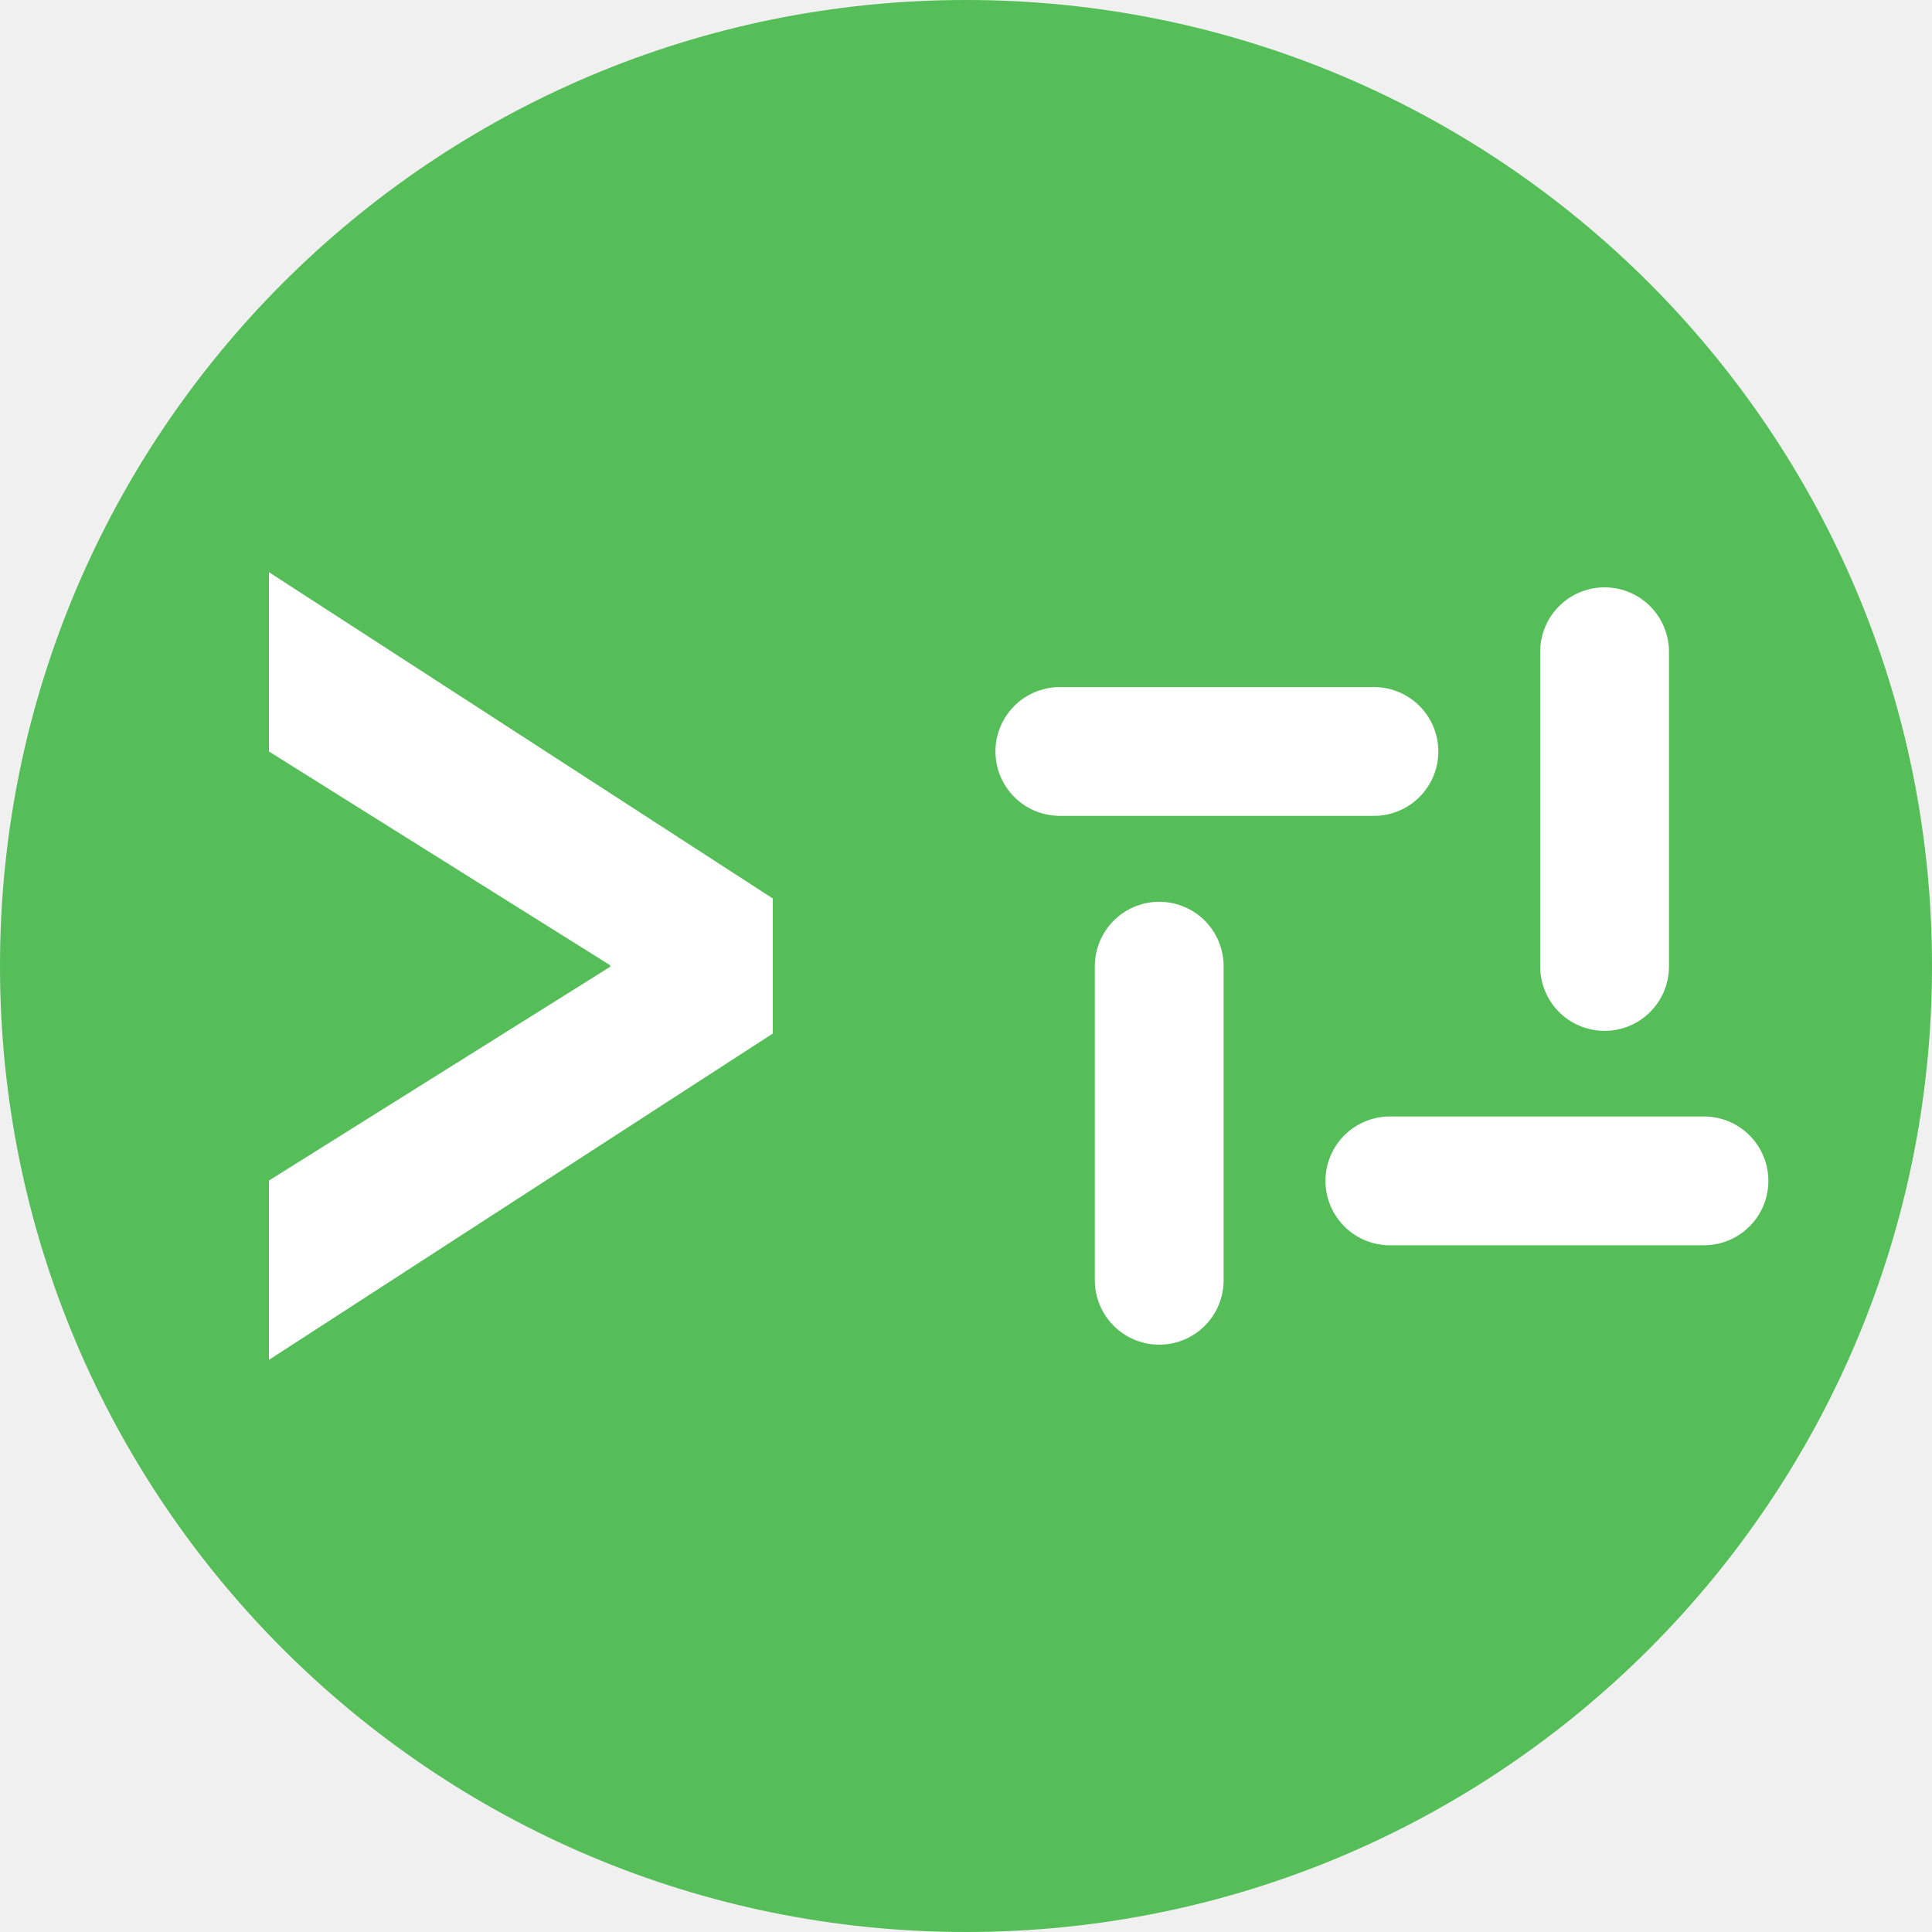
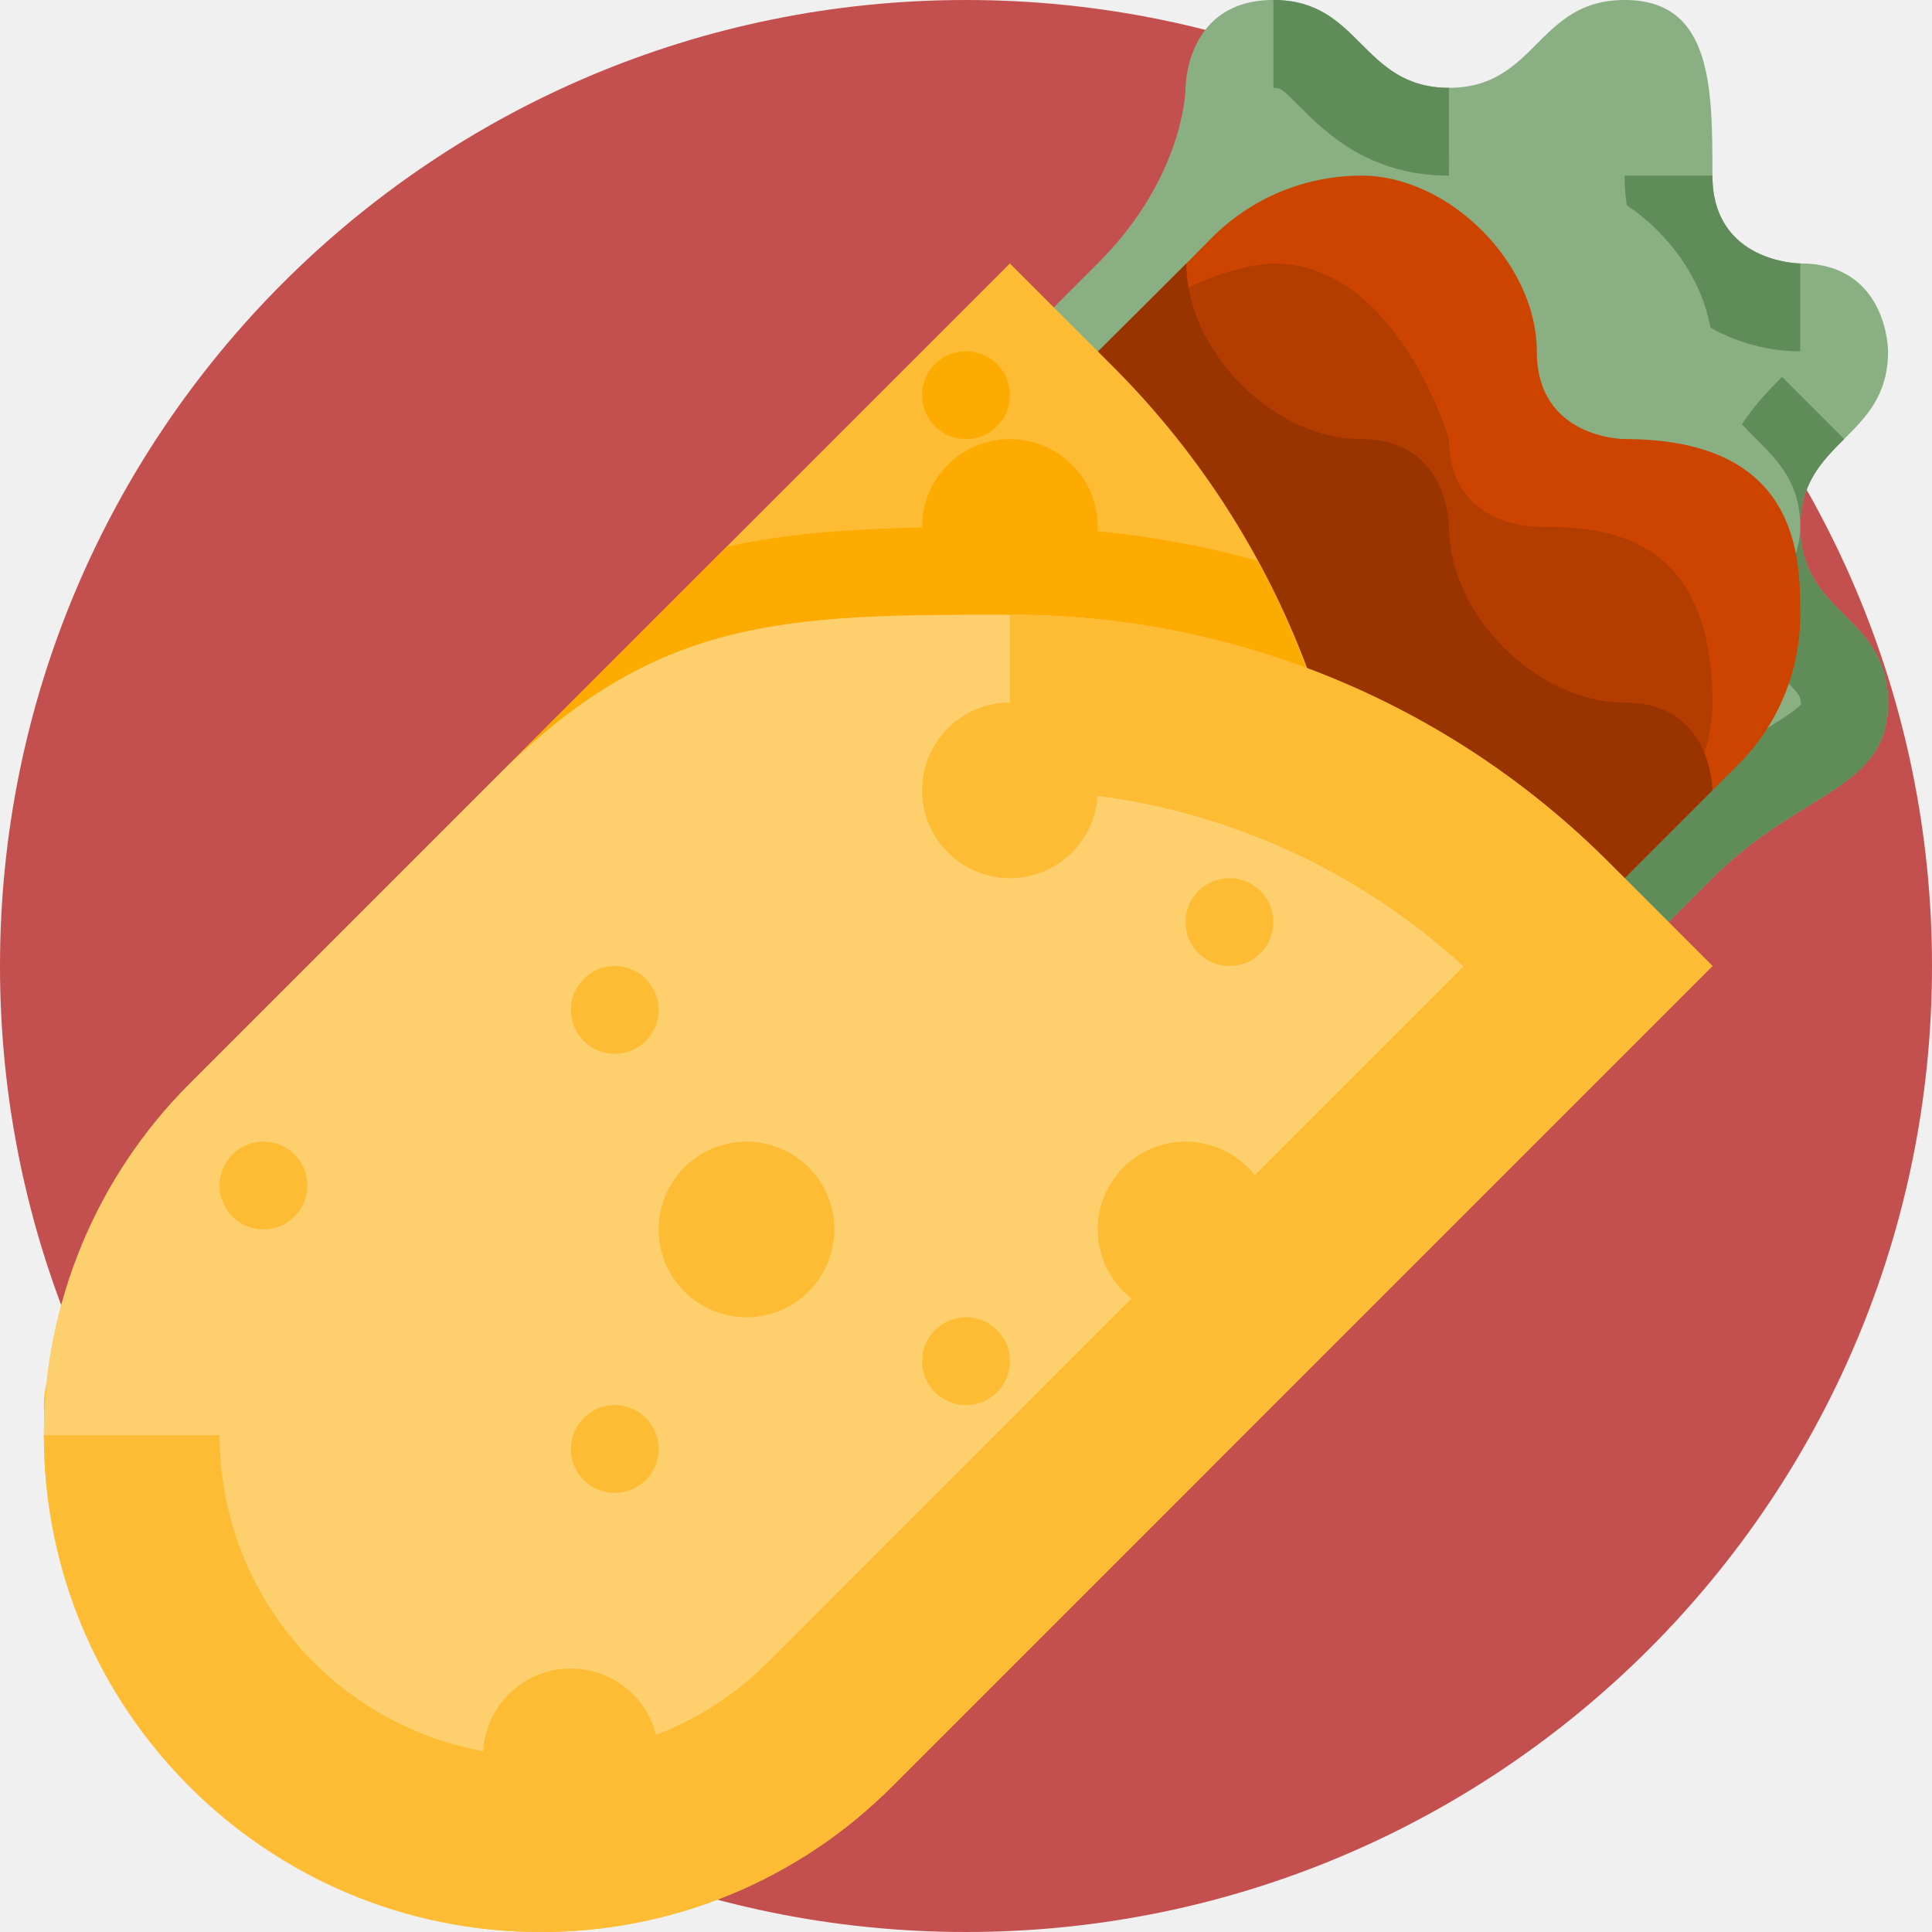
- <svg xmlns="http://www.w3.org/2000/svg" width="3840" height="3840" version="1.1" viewBox="0 0 1016 1016" xml:space="preserve">
+ <svg xmlns="http://www.w3.org/2000/svg" width="3840" height="3840" version="1.1" viewBox="0 0 3840 3840" xml:space="preserve">
+   <defs>
+     <style>.cls-1{fill:#5b9c95;}.cls-2{fill:#72392f;}.cls-3{fill:#5e302b;}.cls-4{fill:#7f3e37;}.cls-5{fill:#cc9458;}.cls-6{fill:#f0c788;}.cls-7{fill:#eaac2e;}.cls-8{fill:#da4d5d;}.cls-9{fill:#d63d55;}.cls-10{fill:#f6e0b8;}.cls-11{fill:#76c27d;}.cls-12{fill:#69aa6d;}.cls-13{fill:#c99028;}</style>
+   </defs>
  <g>
-     <circle cx="508" cy="508" r="508" fill="#55be59" stroke-width=".07" />
-     <path d="m143.19 711.88 261.45-169.33v-69.088l-261.45-169.33v90.085l179.49 112.44v2.709l-179.49 112.44z" fill="#fff" stroke="#fff" stroke-width="3.524" aria-label="&gt;" />
+     <circle cx="1920" cy="1920" r="1920" fill="#c44f4f" stroke-dashoffset="1536" stroke-linecap="round" stroke-linejoin="round" stroke-width="20" />
  </g>
-   <g transform="translate(4.5771e-6 -2.2798)">
-     <g transform="matrix(.22053 0 0 .22053 105.7 58.725)" fill="none" stroke="#fff" stroke-linecap="round" stroke-width="307.14">
-       <path id="line-right" d="m3347 1298.2v750.5" />
-       <path id="line-left" d="m2285 2797v-749" />
-       <path id="line-bottom" d="m3584 2560h-749" />
-       <path id="line-top" d="m2048 1536h749" />
+   <g id="Icons" transform="scale(7.5)" stroke-width=".122">
+     <circle transform="matrix(1.0909 0 0 1.0909 -11.636 -23.273)" cx="42.667" cy="362.67" r="21.333" fill="#fdbc34" />
+     <path transform="matrix(1.0909 0 0 1.0909 -11.636 -23.273)" d="m213.33 149.33 64-64c21.333-21.333 21.333-42.667 21.333-42.667s0-21.333 21.333-21.333 21.333 21.333 42.667 21.333 21.333-21.333 42.667-21.333 21.333 21.333 21.333 42.667 21.333 21.333 21.333 21.333c21.333 0 21.333 21.333 21.333 21.333 0 21.333-21.333 21.333-21.333 42.667s21.333 21.333 21.333 42.667-21.333 21.333-42.667 42.667l-64 64z" fill="#89af83" />
+     <g fill="#608c5a">
+       <path transform="matrix(1.0909 0 0 1.0909 -11.636 -23.273)" d="m370.21 291.12-15.083-15.083 56.458-56.458c9.896-9.896 19.854-16.062 27.125-20.542 2.542-1.583 8.479-5.25 9.479-6.604-0.188-2.104-0.188-2.271-4.604-6.688-6.333-6.333-16.917-16.917-16.917-36.417s10.583-30.083 16.917-36.417l15.083 15.083c-5.25 5.25-10.667 10.667-10.667 21.333s5.417 16.083 10.667 21.333c5.479 5.479 10.667 10.667 10.667 21.333 0 13.188-8.146 18.229-19.417 25.188-7.083 4.375-15.104 9.333-23.25 17.479z" />
+       <path transform="matrix(1.0909 0 0 1.0909 -11.636 -23.273)" d="m448 106.67c-20.688 0-42.667-14.958-42.667-42.667h21.333c0 21.083 21.125 21.333 21.333 21.333z" />
+       <path transform="matrix(1.0909 0 0 1.0909 -11.636 -23.273)" d="m362.67 64c-19.5 0-30.083-10.583-36.417-16.917-4.417-4.417-4.583-4.417-6.25-4.417v-21.333c10.667 0 15.854 5.188 21.333 10.667 5.25 5.25 10.667 10.667 21.333 10.667z" />
+     </g>
+     <g>
+       <path transform="matrix(1.0909 0 0 1.0909 -11.636 -23.273)" d="m256 170.67 85.333-85.333s21.333-21.333 42.667-21.333 42.667 21.333 42.667 42.667 21.333 21.333 21.333 42.667-42.667 64-42.667 64l-42.667 42.667z" fill="#89af83" />
+       <path transform="matrix(1.0909 0 0 1.0909 -11.636 -23.273)" d="m213.33 171.71 91.604-92.504a51.326 51.326 0 0 1 36.47-15.211c21.26 0 42.593 21.333 42.593 42.667s21.333 21.333 21.333 21.333c42.667 0 42.667 28.981 42.667 42.593v0.147a51.326 51.326 0 0 1-15.033 36.293l-91.634 91.634z" fill="#c40" />
+       <path transform="matrix(1.0909 0 0 1.0909 -11.636 -23.273)" d="m320 85.333c30.17 0 42.667 42.667 42.667 42.667 0 21.333 21.333 21.333 21.333 21.333 14.119 0 42.667 0 42.667 42.667 0 12.815-6.905 28.238-21.333 42.667l-21.333 21.333-128-128s0.209 0.209 21.542-21.125 42.458-21.542 42.458-21.542z" fill="#b33c00" />
+       <path transform="matrix(1.0909 0 0 1.0909 -11.636 -23.273)" d="m298.87 85.333c0 21.333 21.126 42.667 42.459 42.667s21.333 21.333 21.333 21.333c0 21.333 21.333 42.667 42.667 42.667s21.333 21.333 21.333 21.333l-42.667 42.667-128-128z" fill="#930" />
+     </g>
+     <path transform="matrix(1.0909 0 0 1.0909 -11.636 -23.273)" d="m142.01 490.67h-1.8e-4a120.68 120.68 0 0 1-120.68-120.68v-1.7e-4a120.68 120.68 0 0 1 35.346-85.333l199.32-199.32 24.994 24.994a206.01 206.01 0 0 1 60.34 145.67v1.7e-4c0 54.638-0.372 85.705-39.006 124.34l-74.981 74.981a120.68 120.68 0 0 1-85.333 35.346z" fill="#fdbc34" />
+     <path transform="matrix(1.0909 0 0 1.0909 -11.636 -23.273)" d="m328.03 183.79a205.7 205.7 0 0 0-11.809-26.214 228.17 228.17 0 0 0-60.219-8.245c-25.555 0-47.742 0.182-68.805 4.805l-55.529 55.529c39-39 71.125-39 124.33-39a205.77 205.77 0 0 1 72.027 13.125z" fill="#fdab00" />
+     <path transform="matrix(1.0909 0 0 1.0909 -11.636 -23.273)" d="m21.333 369.99v1.7e-4a120.68 120.68 0 0 0 120.68 120.68h1.7e-4a120.68 120.68 0 0 0 85.333-35.346l199.32-199.32-24.994-24.994a206.01 206.01 0 0 0-145.67-60.34h-1.8e-4c-54.638 0-85.705 0.372-124.34 39.006l-74.981 74.981a120.68 120.68 0 0 0-35.346 85.333z" fill="#fdcf6d" />
+     <g fill="#fdbc34">
+       <path transform="matrix(1.0909 0 0 1.0909 -11.636 -23.273)" d="m142.02 490.67a120.83 120.83 0 0 1-120.69-120.69h42.667a78.017 78.017 0 0 0 133.19 55.167l169.02-169.04a162.21 162.21 0 0 0-110.21-42.771v-42.667a204.61 204.61 0 0 1 145.67 60.333l25 25-199.31 199.31a119.91 119.91 0 0 1-85.333 35.354z" />
+       <circle transform="matrix(1.0909 0 0 1.0909 -11.636 -23.273)" cx="298.67" cy="320" r="21.333" />
+       <circle transform="matrix(1.0909 0 0 1.0909 -11.636 -23.273)" cx="256" cy="213.33" r="21.333" />
+       <circle transform="matrix(1.0909 0 0 1.0909 -11.636 -23.273)" cx="160" cy="373.33" r="10.667" />
+       <circle transform="matrix(1.0909 0 0 1.0909 -11.636 -23.273)" cx="192" cy="320" r="21.333" />
+       <circle transform="matrix(1.0909 0 0 1.0909 -11.636 -23.273)" cx="160" cy="266.67" r="10.667" />
+       <circle transform="matrix(1.0909 0 0 1.0909 -11.636 -23.273)" cx="309.33" cy="245.33" r="10.667" />
+     </g>
+     <circle transform="matrix(1.0909 0 0 1.0909 -11.636 -23.273)" cx="256" cy="149.33" r="21.333" fill="#fdab00" />
+     <circle transform="matrix(1.0909 0 0 1.0909 -11.636 -23.273)" cx="245.33" cy="117.33" r="10.667" fill="#fdab00" />
+     <g fill="#fdbc34">
+       <circle transform="matrix(1.0909 0 0 1.0909 -11.636 -23.273)" cx="245.33" cy="352" r="10.667" />
+       <circle transform="matrix(1.0909 0 0 1.0909 -11.636 -23.273)" cx="149.33" cy="448" r="21.333" />
+       <circle transform="matrix(1.0909 0 0 1.0909 -11.636 -23.273)" cx="74.667" cy="309.33" r="10.667" />
    </g>
  </g>
</svg>
